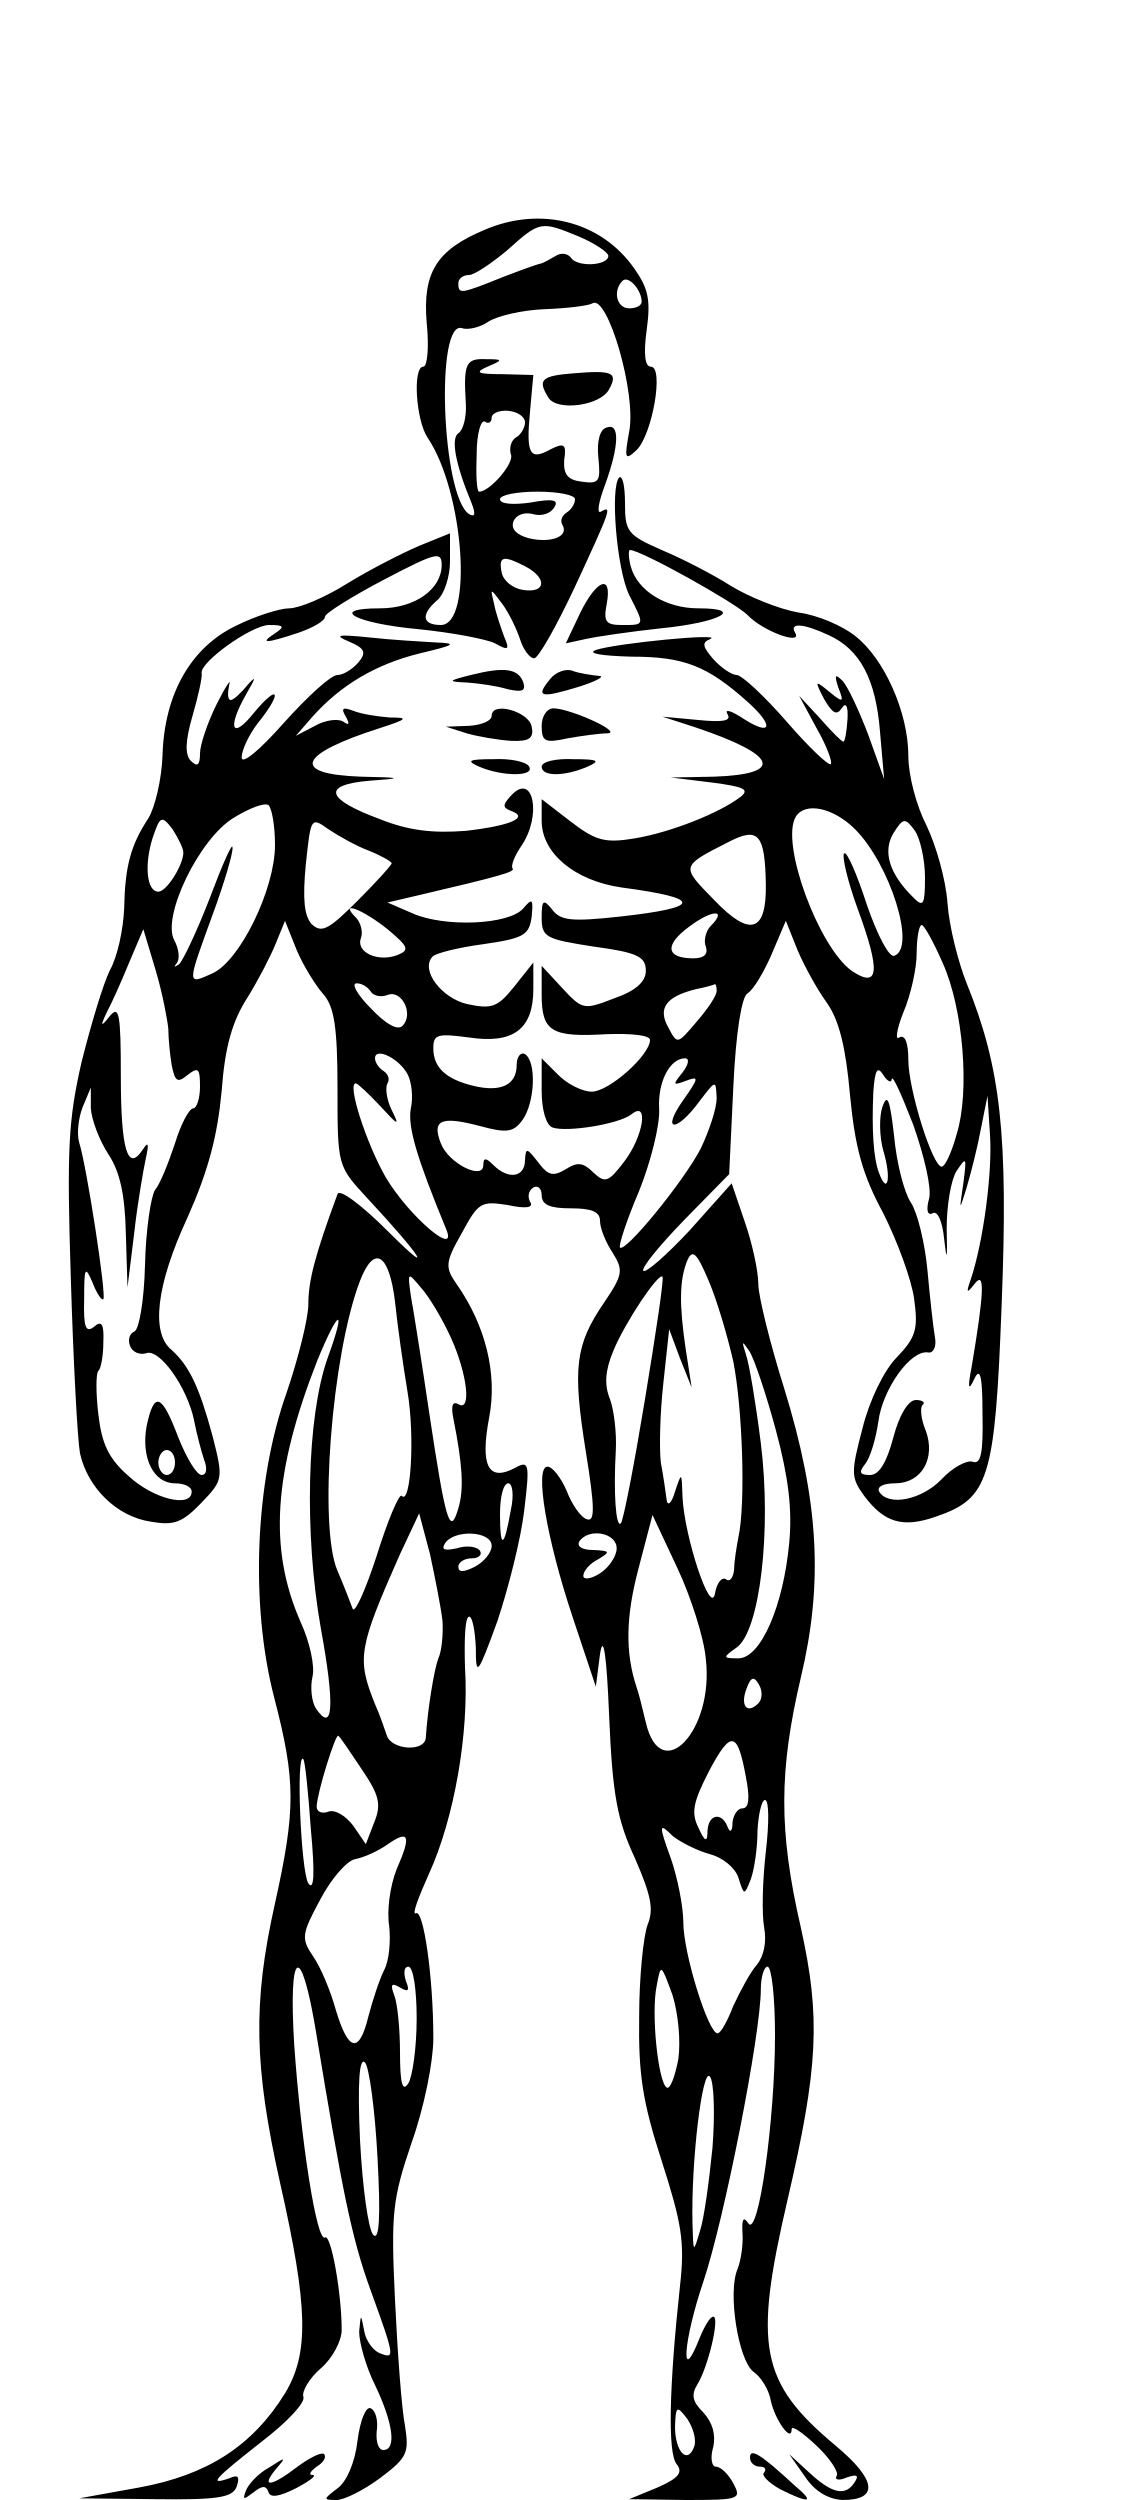
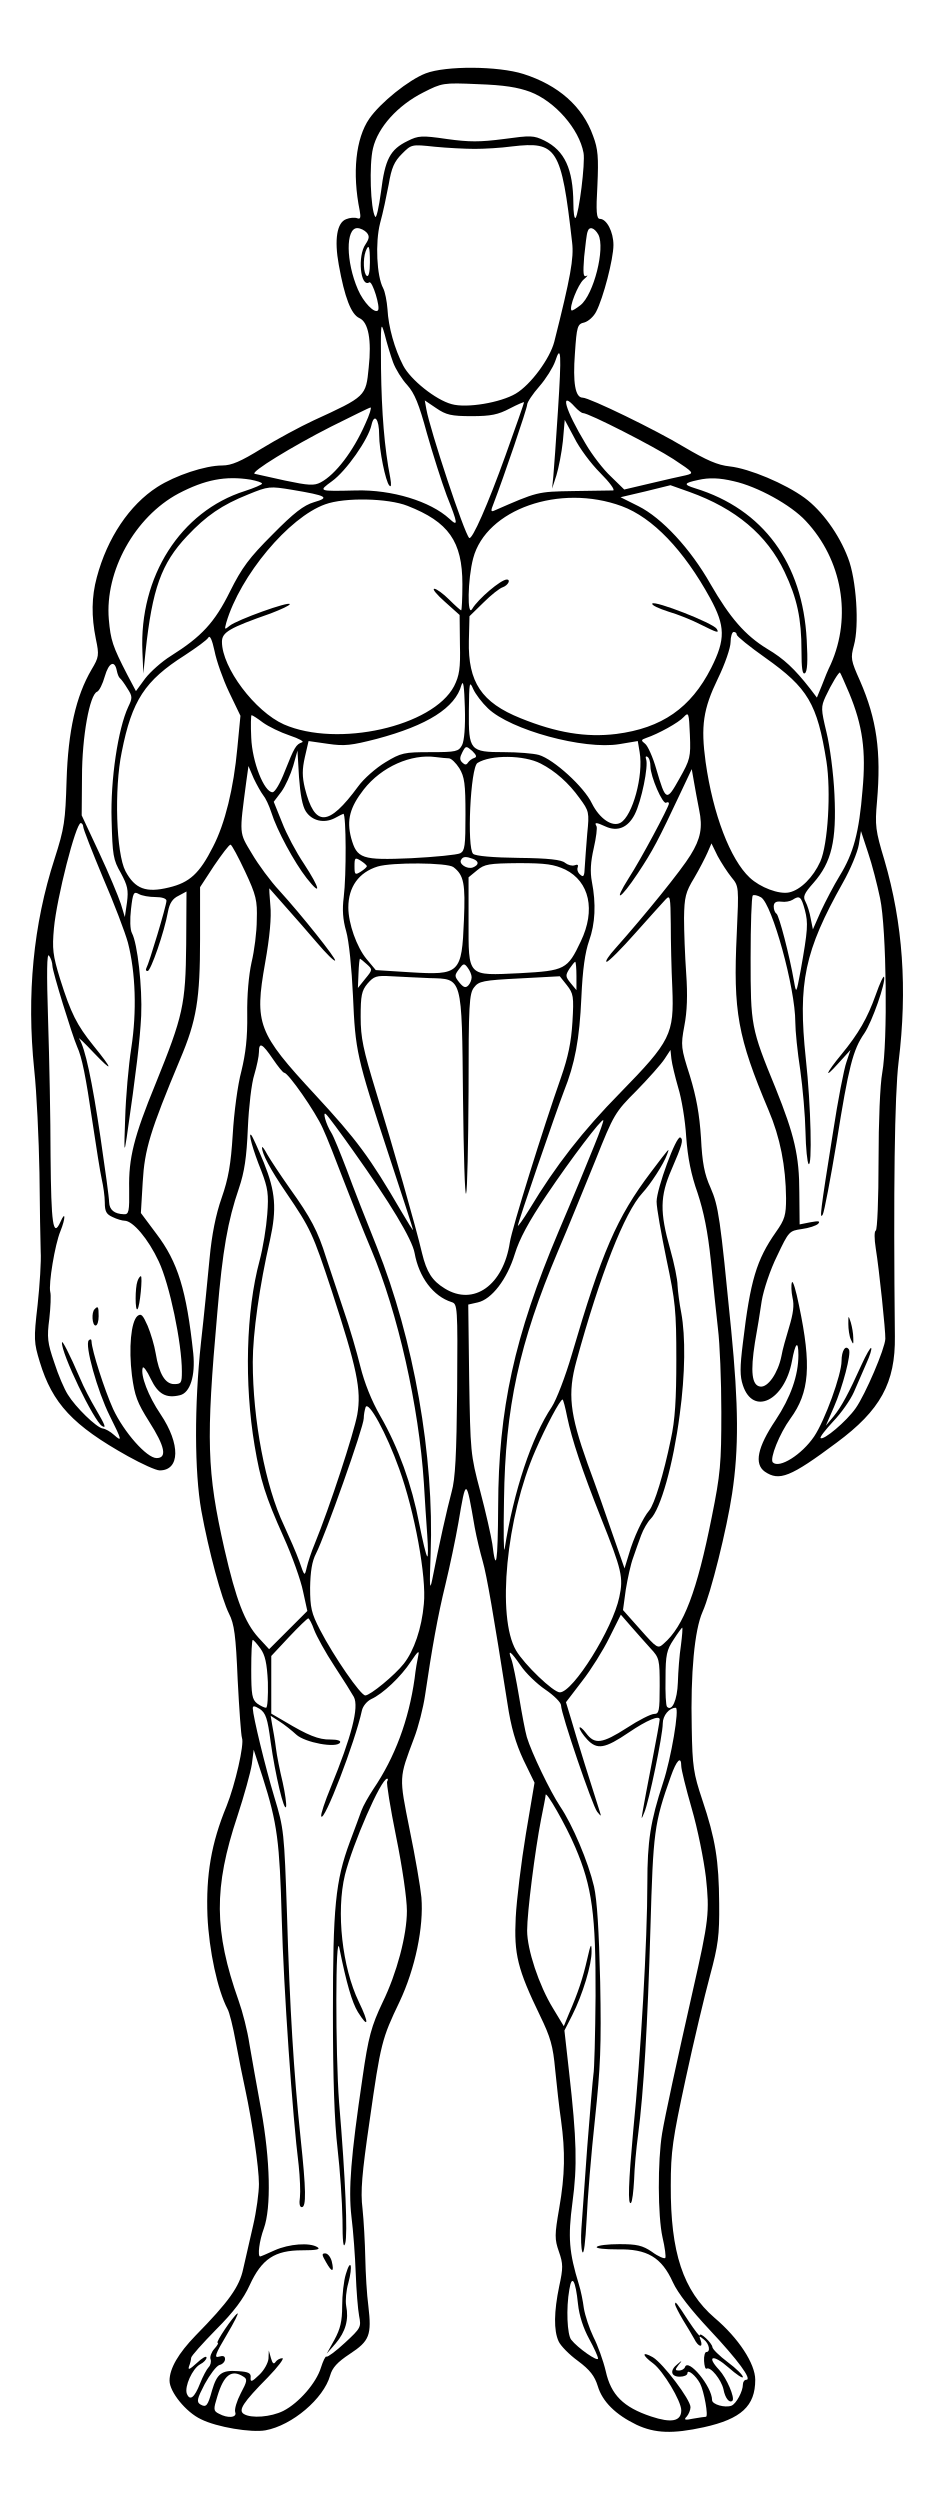
- <svg xmlns="http://www.w3.org/2000/svg" version="1.0" width="136pt" height="300pt" viewBox="0 0 136 300" preserveAspectRatio="xMidYMid meet">
-   <g transform="translate(0,300) scale(0.1,-0.1)" fill="#000000" stroke="none">
-     <path d="M581 2724 c-57 -24 -74 -51 -69 -111 3 -29 1 -53 -4 -53 -13 0 -9 -64 5 -85 44 -65 55 -225 16 -225 -23 0 -24 13 -4 30 8 7 15 28 15 46 l0 34 -37 -15 c-21 -9 -60 -29 -86 -45 -27 -17 -58 -30 -70 -30 -11 0 -40 -9 -64 -21 -54 -26 -86 -82 -88 -156 -1 -28 -9 -62 -17 -75 -21 -32 -28 -57 -29 -108 -1 -25 -8 -58 -17 -74 -8 -16 -23 -66 -34 -110 -16 -70 -18 -104 -13 -261 3 -99 8 -193 11 -209 9 -41 44 -76 85 -82 28 -5 38 -1 61 23 26 27 26 29 13 80 -16 59 -28 84 -49 103 -25 20 -19 77 19 159 25 56 36 98 41 152 4 54 13 84 31 112 13 21 28 50 34 65 l11 27 14 -35 c8 -19 23 -43 32 -53 13 -15 17 -39 17 -113 0 -93 0 -93 35 -131 67 -72 83 -98 26 -41 -33 33 -59 52 -61 45 -27 -73 -35 -104 -35 -132 0 -17 -12 -65 -26 -106 -38 -107 -44 -254 -15 -366 26 -100 26 -134 1 -247 -27 -120 -25 -196 6 -335 34 -150 35 -205 6 -253 -39 -63 -93 -98 -175 -113 l-72 -13 91 -1 c76 -1 93 2 98 15 4 12 2 15 -9 10 -26 -9 -17 0 39 44 30 23 53 47 50 54 -2 6 7 22 21 34 14 12 25 33 25 46 0 45 -13 116 -20 111 -10 -6 -29 117 -37 232 -7 115 8 124 26 16 32 -194 43 -249 66 -312 29 -80 29 -82 11 -75 -8 3 -17 15 -19 27 -4 21 -4 21 -6 -1 0 -13 8 -42 19 -64 22 -46 26 -78 10 -78 -6 0 -9 10 -8 22 2 13 -1 25 -7 28 -6 3 -13 -15 -16 -39 -3 -26 -13 -49 -24 -57 -17 -13 -18 -14 -1 -14 9 0 33 12 53 27 32 24 34 30 29 62 -4 20 -9 88 -12 151 -5 105 -3 121 20 189 15 42 26 97 26 125 0 75 -12 156 -21 150 -5 -2 3 19 16 48 30 66 48 168 43 247 -1 34 0 61 5 61 4 0 7 -17 8 -37 0 -36 2 -34 26 32 13 39 28 98 32 132 7 58 6 61 -12 51 -31 -16 -41 3 -30 61 10 52 -4 110 -39 160 -14 20 -14 26 6 61 20 37 23 39 55 34 23 -5 32 -3 27 4 -3 6 -2 13 4 17 5 3 10 -1 10 -9 0 -12 10 -16 35 -16 25 0 35 -4 35 -15 0 -9 7 -26 15 -38 13 -21 13 -26 -10 -60 -35 -51 -38 -79 -22 -179 11 -68 11 -85 1 -81 -7 2 -18 18 -24 34 -7 16 -17 29 -23 29 -16 0 -1 -87 30 -180 l28 -84 5 39 c4 26 8 -1 11 -75 4 -95 10 -125 31 -170 19 -44 23 -61 15 -80 -5 -14 -10 -63 -10 -110 -1 -69 4 -102 27 -173 24 -75 28 -97 22 -150 -13 -120 -15 -201 -4 -214 8 -10 2 -17 -23 -28 l-34 -14 68 -1 c65 0 67 1 57 20 -6 11 -15 20 -21 20 -5 0 -7 11 -3 24 3 15 -1 29 -12 41 -13 13 -15 21 -7 34 13 21 27 81 19 81 -4 0 -11 -12 -17 -27 -23 -58 -19 -2 5 69 25 74 69 297 69 351 0 15 4 27 8 27 5 0 9 -37 9 -82 0 -103 -20 -244 -32 -226 -6 9 -8 5 -7 -12 1 -14 -2 -33 -6 -43 -12 -28 1 -109 19 -123 9 -6 19 -22 21 -35 5 -23 25 -51 25 -34 0 5 13 -4 30 -20 16 -15 27 -32 24 -36 -3 -5 3 -6 12 -2 12 4 15 3 10 -5 -11 -18 -27 -15 -55 11 l-24 22 19 -27 c12 -18 28 -27 45 -28 44 0 41 24 -8 65 -91 76 -99 119 -58 295 37 159 40 219 16 327 -27 117 -26 189 0 300 27 113 22 211 -20 347 -17 54 -31 111 -31 125 0 15 -7 48 -16 74 l-16 47 -50 -56 c-28 -30 -53 -52 -56 -49 -3 3 19 30 49 61 l54 55 5 105 c3 65 10 108 17 112 7 4 20 26 29 47 l17 40 14 -35 c8 -19 24 -48 35 -63 15 -21 23 -54 28 -111 6 -63 15 -96 40 -142 17 -34 34 -80 37 -103 5 -36 2 -46 -21 -70 -15 -15 -33 -52 -41 -85 -14 -53 -14 -59 2 -81 24 -32 46 -39 86 -25 64 22 71 44 79 255 8 203 -1 284 -42 385 -10 25 -21 68 -23 96 -2 29 -14 70 -25 93 -12 23 -22 60 -22 84 0 52 -29 117 -64 144 -15 12 -45 25 -68 28 -23 4 -60 19 -81 32 -22 14 -59 33 -83 43 -41 18 -44 22 -44 56 0 21 -3 34 -7 31 -11 -12 -3 -110 12 -141 19 -37 19 -36 -9 -36 -19 0 -22 4 -18 25 7 37 -12 30 -32 -11 l-17 -36 23 5 c13 3 54 9 91 13 71 7 102 24 45 24 -39 0 -73 21 -81 50 -3 11 -3 20 -1 20 13 0 126 -63 141 -78 19 -20 67 -37 57 -21 -7 12 10 11 40 -3 38 -17 57 -53 62 -116 l5 -57 -19 53 c-11 29 -25 59 -31 65 -9 9 -10 7 -5 -8 7 -18 6 -19 -11 -5 -17 14 -18 14 -6 -9 10 -17 15 -20 21 -11 5 8 8 3 7 -13 -1 -15 -3 -27 -5 -27 -2 0 -14 12 -28 28 l-25 27 21 -39 c12 -21 19 -40 17 -43 -3 -2 -27 21 -53 51 -27 31 -54 56 -60 56 -6 0 -19 9 -28 19 -13 15 -14 20 -4 24 19 8 -114 -5 -137 -13 -11 -4 6 -7 43 -8 63 0 91 -11 140 -55 31 -28 28 -41 -5 -20 -15 10 -24 13 -20 6 5 -8 -5 -10 -35 -7 l-43 4 40 -13 c98 -33 107 -56 22 -59 l-52 -1 49 -6 c38 -5 46 -8 35 -17 -26 -20 -85 -43 -127 -50 -36 -6 -47 -3 -77 20 l-35 27 0 -26 c0 -39 40 -72 96 -80 98 -13 97 -24 -3 -35 -56 -6 -70 -5 -80 8 -11 14 -13 12 -13 -9 0 -24 5 -26 63 -35 52 -7 62 -12 62 -29 0 -13 -12 -24 -38 -33 -36 -14 -38 -14 -62 12 l-25 27 0 -35 c0 -44 12 -51 78 -47 28 1 52 -1 52 -7 0 -18 -49 -62 -70 -62 -11 0 -29 9 -40 20 l-20 20 0 -39 c0 -22 5 -41 13 -44 17 -6 80 4 95 16 21 17 14 -27 -9 -57 -19 -25 -23 -26 -37 -13 -12 12 -19 13 -33 4 -15 -9 -21 -8 -33 8 -14 18 -15 18 -16 3 0 -21 -20 -24 -38 -6 -9 9 -12 9 -12 0 0 -19 -42 2 -51 26 -11 28 0 33 46 21 33 -9 41 -8 52 7 15 21 17 70 3 79 -5 3 -10 -3 -10 -13 0 -24 -19 -33 -52 -25 -33 8 -48 22 -48 45 0 17 5 18 43 13 53 -8 77 10 77 58 l0 32 -23 -29 c-20 -25 -27 -27 -56 -21 -31 7 -57 41 -42 57 3 4 31 11 61 15 49 7 55 11 58 33 2 21 1 23 -10 10 -17 -20 -95 -23 -133 -6 l-30 13 30 7 c107 25 124 30 120 34 -2 3 2 14 10 26 26 37 15 91 -12 61 -10 -11 -10 -14 0 -18 23 -8 -1 -18 -54 -24 -39 -3 -68 0 -103 14 -65 24 -70 41 -14 46 42 3 42 4 -9 5 -85 3 -75 27 22 58 34 11 36 13 13 13 -14 1 -34 4 -44 8 -13 5 -15 3 -9 -7 5 -9 4 -11 -3 -6 -6 4 -22 2 -34 -5 l-23 -12 20 23 c34 38 76 63 129 76 42 10 45 12 20 13 -17 1 -53 3 -80 6 -39 4 -44 3 -25 -5 19 -8 21 -13 11 -25 -7 -8 -18 -15 -25 -15 -8 0 -36 -26 -64 -57 -30 -34 -51 -51 -51 -42 0 9 9 28 20 42 29 36 25 48 -5 12 -27 -34 -33 -19 -9 23 11 19 12 22 1 10 -8 -10 -17 -18 -20 -18 -4 0 -4 8 -2 18 3 9 -4 -1 -15 -23 -11 -22 -20 -49 -20 -59 0 -14 -3 -17 -11 -9 -7 7 -7 23 2 54 7 24 12 47 11 51 -3 13 60 58 81 58 18 0 19 -2 7 -10 -20 -13 -10 -12 29 1 17 6 31 14 31 19 0 4 32 24 70 44 63 33 70 35 70 18 0 -29 -32 -52 -74 -52 -63 0 -30 -18 46 -25 40 -4 82 -12 92 -17 16 -9 18 -8 11 8 -4 11 -10 28 -12 39 -5 20 -5 20 10 0 8 -11 17 -30 21 -42 4 -13 12 -23 17 -23 5 0 27 39 49 86 43 93 45 98 31 90 -5 -3 -3 11 5 32 17 47 18 75 2 69 -8 -2 -12 -16 -10 -36 3 -29 1 -32 -20 -29 -17 2 -22 9 -21 26 3 19 0 21 -16 13 -25 -14 -30 -7 -25 45 l4 44 -37 1 c-30 0 -34 2 -18 9 19 8 19 9 -2 9 -24 1 -27 -5 -24 -53 1 -16 -3 -32 -9 -36 -9 -6 -4 -36 16 -84 5 -13 4 -17 -3 -13 -33 21 -41 236 -8 223 7 -2 21 1 31 8 11 7 41 14 68 15 26 1 52 4 57 7 18 11 53 -108 44 -154 -6 -33 -5 -35 9 -22 19 19 33 100 17 100 -7 0 -9 15 -5 44 5 36 2 50 -15 74 -40 57 -113 75 -180 46z m114 -8 c19 -8 35 -19 35 -23 0 -12 -38 -14 -45 -2 -4 5 -12 6 -18 2 -7 -4 -14 -8 -17 -9 -6 -1 -36 -12 -68 -25 -29 -11 -32 -11 -32 1 0 6 6 10 13 10 6 0 27 14 46 30 39 35 40 35 86 16z m75 -78 c0 -5 -7 -8 -15 -8 -15 0 -20 21 -8 33 7 7 23 -11 23 -25z m-140 -145 c0 -6 -5 -15 -11 -18 -6 -4 -8 -13 -6 -20 5 -10 -25 -45 -38 -45 -3 0 -4 20 -3 45 0 24 5 42 10 39 4 -3 8 -1 8 5 0 5 9 9 20 8 11 -1 20 -7 20 -14z m60 -92 c0 -6 -5 -13 -10 -16 -6 -4 -8 -10 -5 -15 8 -14 -14 -22 -40 -16 -15 4 -22 11 -19 20 3 8 13 12 24 9 10 -3 21 1 25 8 6 9 -1 11 -28 6 -21 -3 -37 -2 -37 4 0 5 20 9 45 9 25 0 45 -4 45 -9z m-59 -81 c26 -14 24 -32 -3 -28 -13 2 -24 11 -26 21 -4 20 2 21 29 7z m-301 -334 c0 -53 -42 -139 -75 -154 -31 -14 -31 -15 0 70 14 38 25 75 24 81 0 7 -12 -20 -27 -60 -15 -39 -32 -75 -37 -80 -6 -4 -7 -4 -3 1 4 5 3 17 -3 28 -15 28 30 122 72 147 18 11 36 18 41 15 4 -3 8 -24 8 -48z m696 19 c42 -42 74 -143 47 -152 -6 -2 -20 24 -33 62 -12 37 -24 64 -27 61 -3 -3 4 -33 16 -66 28 -76 26 -97 -7 -75 -40 29 -86 154 -67 185 11 18 45 11 71 -15z m-806 -28 c0 -15 -20 -47 -30 -47 -14 0 -17 32 -7 64 9 27 11 28 24 11 7 -11 13 -23 13 -28z m223 2 c15 -6 27 -13 27 -15 0 -2 -18 -22 -41 -45 -35 -35 -43 -39 -55 -28 -9 10 -11 30 -7 72 6 56 6 57 27 42 12 -8 33 -20 49 -26z m667 -32 c0 -32 -2 -36 -13 -25 -30 29 -38 56 -25 78 12 19 14 19 26 3 6 -9 12 -34 12 -56z m-191 -8 c1 -58 -19 -64 -62 -19 -40 41 -41 40 18 70 35 18 43 9 44 -51z m-454 -54 c25 -21 27 -25 12 -31 -23 -9 -50 3 -44 20 3 7 0 19 -6 25 -21 21 8 10 38 -14z m388 4 c-6 -6 -9 -18 -6 -25 3 -9 -2 -14 -15 -14 -33 0 -35 16 -5 38 28 21 46 21 26 1z m278 -44 c25 -55 33 -155 17 -206 -6 -22 -14 -39 -18 -39 -11 0 -40 93 -40 128 0 21 -4 31 -11 27 -5 -4 -3 10 5 30 9 21 16 53 16 71 0 19 3 34 6 34 3 0 14 -20 25 -45z m-929 -80 c0 -11 2 -31 4 -43 4 -20 7 -22 19 -12 13 10 15 8 15 -14 0 -14 -4 -26 -8 -26 -5 0 -15 -19 -22 -42 -8 -24 -18 -49 -24 -56 -5 -8 -11 -48 -12 -90 -1 -42 -7 -78 -13 -80 -5 -2 -8 -9 -5 -17 3 -8 12 -11 19 -9 16 7 50 -41 58 -81 3 -16 9 -38 12 -47 4 -10 3 -18 -3 -18 -6 0 -18 20 -28 45 -20 53 -29 56 -38 14 -7 -38 8 -69 34 -69 11 0 20 -4 20 -10 0 -20 -46 -9 -76 19 -24 21 -32 39 -36 74 -3 25 -3 49 0 52 3 2 6 18 6 34 1 22 -2 27 -11 19 -10 -8 -13 -1 -12 33 0 38 1 41 10 20 5 -13 11 -22 13 -20 4 4 -20 160 -29 188 -3 10 -1 29 4 42 l10 24 0 -25 c1 -14 10 -38 21 -55 14 -21 20 -49 21 -95 l2 -65 8 65 c4 36 11 76 14 90 4 18 3 21 -4 10 -18 -27 -26 1 -26 89 0 74 -2 85 -13 72 -11 -14 -12 -13 -4 4 6 11 18 38 27 60 l17 40 15 -50 c8 -27 14 -59 15 -70z m243 45 c3 -5 12 -7 20 -4 17 7 32 -23 18 -37 -6 -6 -20 2 -38 21 -16 16 -24 30 -17 30 6 0 13 -4 17 -10z m415 1 c0 -6 -11 -22 -24 -37 -23 -27 -23 -28 -34 -7 -13 23 -3 37 33 46 11 2 21 5 23 6 1 0 2 -3 2 -8z m-371 -100 c5 -9 7 -28 4 -41 -4 -22 7 -59 42 -144 16 -37 -44 14 -72 61 -23 40 -47 113 -36 113 2 0 15 -12 29 -27 22 -24 24 -25 14 -5 -6 12 -8 27 -5 32 3 5 1 11 -5 15 -5 3 -10 10 -10 15 0 14 29 0 39 -19z m330 2 c-12 -15 -12 -16 4 -10 16 6 16 4 -3 -23 -27 -38 -9 -40 19 -2 20 26 20 27 21 4 0 -12 -9 -39 -19 -60 -20 -39 -91 -126 -97 -119 -2 2 8 33 23 68 14 35 25 79 24 98 -2 33 13 61 31 61 6 0 4 -8 -3 -17z m251 -8 c1 6 12 -19 26 -55 13 -37 22 -75 19 -88 -4 -14 -2 -21 4 -18 6 4 12 -10 14 -31 3 -28 4 -25 3 12 0 28 5 59 12 70 12 18 12 16 8 -15 -5 -34 -5 -34 4 -5 5 17 13 48 17 70 l8 40 3 -47 c3 -45 -8 -128 -23 -173 -6 -17 -5 -18 5 -5 12 15 11 -11 -4 -100 -5 -26 -4 -30 3 -15 7 15 10 5 10 -42 1 -47 -2 -61 -12 -57 -7 2 -24 -7 -37 -21 -24 -25 -64 -33 -75 -15 -3 6 5 10 19 10 32 0 49 30 37 63 -6 14 -7 28 -4 31 4 3 0 6 -8 6 -9 0 -20 -18 -27 -45 -8 -30 -17 -45 -28 -45 -12 0 -14 3 -6 13 6 7 13 30 16 51 5 39 39 87 60 83 6 -1 10 7 8 18 -2 11 -6 47 -9 80 -3 33 -12 70 -20 82 -8 12 -17 47 -20 79 -5 44 -8 53 -14 36 -4 -11 -4 -35 1 -53 10 -33 5 -54 -5 -27 -7 18 -9 52 -7 98 2 27 5 31 12 20 5 -8 10 -10 10 -5z m-190 -339 c11 -56 15 -171 6 -211 -2 -11 -5 -28 -5 -38 -1 -10 -5 -16 -10 -12 -5 3 -11 -5 -13 -17 -5 -29 -37 69 -39 116 -1 30 -1 30 -9 6 -4 -14 -9 -18 -10 -10 -1 8 -4 29 -7 45 -2 17 -1 59 3 95 l7 65 13 -35 14 -35 -7 45 c-8 54 -8 84 2 108 6 13 11 9 25 -24 10 -23 23 -67 30 -98z m-406 72 c3 -29 10 -78 15 -108 9 -53 4 -137 -7 -125 -3 3 -17 -30 -30 -72 -14 -43 -27 -71 -29 -63 -3 8 -11 29 -18 45 -23 53 -7 259 27 348 17 44 35 33 42 -25z m67 -43 c20 -44 25 -90 9 -80 -7 4 -9 -2 -6 -17 11 -55 13 -85 6 -108 -10 -34 -15 -18 -35 115 -9 61 -19 124 -22 140 -4 29 -4 29 12 10 10 -11 26 -38 36 -60z m233 -74 c-13 -79 -26 -146 -29 -149 -6 -6 -9 37 -6 88 1 20 -2 47 -7 61 -7 17 -6 34 4 58 14 34 54 94 59 89 2 -2 -8 -68 -21 -147z m-381 49 c-25 -71 -28 -211 -8 -324 17 -93 15 -127 -6 -96 -5 8 -7 25 -4 38 3 12 -3 41 -14 65 -39 88 -33 180 20 315 26 63 35 65 12 2z m538 -86 c15 -56 20 -95 16 -136 -7 -75 -34 -138 -61 -138 -19 0 -19 1 -2 13 28 20 42 141 29 245 -6 48 -14 96 -18 107 -5 16 -5 17 4 4 6 -9 20 -51 32 -95z m-721 -39 c0 -8 -4 -15 -10 -15 -5 0 -10 7 -10 15 0 8 5 15 10 15 6 0 10 -7 10 -15z m403 -57 c-8 -46 -13 -48 -13 -5 0 21 4 37 10 37 5 0 7 -14 3 -32z m-82 -133 c1 -16 -1 -37 -5 -45 -5 -13 -13 -62 -15 -95 -1 -18 -42 -15 -47 3 -3 9 -9 26 -14 37 -22 55 -20 67 30 180 l23 49 13 -49 c6 -28 13 -63 15 -80z m316 -46 c10 -86 -54 -153 -72 -76 -4 17 -9 37 -11 42 -14 42 -13 85 2 142 l17 65 30 -64 c16 -34 32 -84 34 -109z m-257 136 c0 -8 -9 -19 -20 -25 -14 -7 -20 -7 -20 0 0 5 7 10 16 10 8 0 13 4 10 9 -3 5 -16 7 -28 3 -14 -3 -19 -2 -14 6 11 17 56 15 56 -3z m150 -3 c0 -9 -9 -23 -20 -30 -11 -7 -20 -8 -20 -3 0 6 8 15 18 20 15 9 14 10 -6 11 -13 0 -20 4 -17 10 11 17 45 11 45 -8z m170 -186 c-14 -14 -22 -2 -14 18 5 14 9 15 15 4 4 -7 4 -17 -1 -22z m-476 -79 c21 -31 24 -42 15 -64 l-10 -26 -15 22 c-9 12 -22 20 -30 17 -8 -3 -14 0 -14 6 0 15 23 89 26 85 2 -1 14 -19 28 -40z m461 -9 c5 -25 4 -38 -4 -38 -6 0 -11 -8 -12 -17 0 -11 -3 -13 -6 -5 -7 18 -23 15 -24 -5 0 -14 -3 -14 -11 4 -9 18 -6 31 13 68 26 49 34 48 44 -7z m-522 -63 c5 -53 4 -75 -3 -65 -9 14 -15 159 -6 149 2 -2 6 -40 9 -84z m546 -27 c-4 -35 -5 -75 -2 -91 3 -17 0 -34 -9 -45 -8 -9 -20 -32 -28 -49 -7 -18 -15 -33 -19 -33 -11 0 -41 96 -41 133 0 19 -7 54 -15 77 -15 41 -14 43 2 27 10 -8 30 -18 45 -22 15 -4 30 -16 34 -28 7 -22 7 -22 15 -2 4 11 8 37 8 58 1 20 5 37 9 37 5 0 5 -28 1 -62z m-443 -21 c-8 -20 -12 -50 -9 -68 2 -18 0 -42 -6 -53 -6 -12 -14 -37 -19 -56 -11 -45 -24 -42 -39 8 -6 22 -18 51 -27 64 -15 22 -14 27 8 68 13 25 32 47 42 49 11 2 28 10 38 17 27 19 30 12 12 -29z m24 -179 c0 -35 -5 -70 -10 -78 -7 -11 -10 0 -10 37 0 28 -3 59 -7 69 -5 13 -3 15 7 9 10 -6 12 -4 7 8 -3 10 -2 17 3 17 6 0 10 -28 10 -62z m314 -49 c-4 -21 -10 -37 -14 -34 -10 6 -19 88 -12 122 5 27 5 27 19 -11 7 -23 10 -55 7 -77z m-361 -118 c4 -73 2 -100 -5 -93 -6 6 -13 57 -16 114 -3 68 -1 100 6 93 5 -5 12 -57 15 -114z m402 12 c-4 -40 -10 -85 -15 -100 -8 -27 -8 -27 -9 8 -2 74 12 190 21 177 5 -7 6 -46 3 -85z m-22 -359 c-8 -22 -23 -6 -23 24 1 25 2 26 15 9 7 -11 11 -25 8 -33z" />
-     <path d="M688 2552 c-39 -3 -43 -8 -30 -29 10 -17 63 -10 73 10 11 20 4 23 -43 19z" />
-     <path d="M565 2190 c-28 -7 -28 -8 -5 -9 14 -1 36 -4 49 -8 18 -4 22 -2 19 8 -6 17 -23 19 -63 9z" />
-     <path d="M660 2185 c-18 -22 -11 -23 35 -9 22 7 32 13 23 13 -9 1 -23 3 -31 6 -7 3 -20 -1 -27 -10z" />
-     <path d="M590 2141 c0 -6 -12 -11 -27 -12 l-28 -1 25 -8 c14 -4 38 -8 53 -9 22 -1 28 3 25 17 -3 18 -48 31 -48 13z" />
-     <path d="M650 2129 c0 -19 4 -21 31 -15 17 3 39 6 48 6 19 1 -45 30 -65 30 -8 0 -14 -10 -14 -21z" />
-     <path d="M575 2080 c28 -12 67 -12 60 0 -3 6 -23 10 -43 9 -30 0 -33 -2 -17 -9z" />
-     <path d="M650 2080 c0 -12 27 -12 55 0 16 7 13 9 -17 9 -21 1 -38 -3 -38 -9z" />
-     <path d="M357 40 c-31 -24 -45 -26 -26 -3 13 15 12 15 -8 2 -13 -7 -25 -20 -28 -28 -4 -11 -3 -11 9 -2 10 8 15 9 18 1 2 -8 13 -6 33 4 17 9 26 16 20 16 -5 0 -3 4 5 10 8 5 12 11 9 15 -3 3 -17 -4 -32 -15z" />
-     <path d="M900 51 c0 -6 5 -11 12 -11 6 0 8 -3 5 -7 -4 -3 5 -12 19 -20 36 -18 42 -16 18 4 -41 38 -54 46 -54 34z" />
+ <svg xmlns="http://www.w3.org/2000/svg" version="1.0" width="300pt" height="811pt" viewBox="0 0 300 811" preserveAspectRatio="xMidYMid meet">
+   <g transform="translate(0,811) scale(0.1,-0.1)" fill="#000000" stroke="none">
+     <path d="M1381 7872 c-55 -21 -147 -95 -183 -147 -44 -64 -56 -176 -31 -299 4 -22 2 -28 -8 -24 -8 3 -24 2 -36 -3 -30 -11 -39 -66 -24 -148 19 -106 40 -161 67 -173 29 -13 40 -71 30 -161 -9 -93 -9 -93 -179 -171 -43 -20 -119 -61 -168 -91 -68 -42 -98 -55 -128 -55 -55 0 -152 -32 -211 -70 -90 -58 -162 -165 -196 -293 -17 -63 -18 -126 -3 -200 11 -52 10 -59 -14 -99 -51 -87 -76 -200 -81 -359 -4 -133 -7 -155 -39 -255 -69 -213 -91 -441 -66 -684 8 -74 15 -225 17 -335 1 -110 3 -225 4 -255 2 -30 -3 -108 -10 -173 -13 -112 -12 -122 7 -185 41 -135 107 -206 286 -306 45 -25 91 -46 103 -46 66 0 68 85 3 182 -40 59 -66 127 -58 151 2 6 14 -10 26 -36 24 -50 50 -64 95 -53 33 8 50 63 43 135 -22 206 -50 297 -120 389 l-50 67 6 101 c6 105 24 165 121 397 54 127 65 196 65 391 l0 168 45 69 c26 38 49 69 54 69 4 -1 25 -40 47 -87 36 -77 40 -94 38 -157 0 -39 -8 -101 -17 -138 -9 -41 -15 -107 -14 -170 1 -75 -5 -125 -19 -183 -12 -44 -24 -136 -28 -205 -6 -97 -14 -143 -36 -206 -19 -54 -32 -120 -39 -195 -6 -63 -18 -186 -28 -274 -22 -205 -21 -420 1 -545 24 -132 66 -287 90 -335 17 -33 22 -70 28 -214 5 -96 11 -181 14 -189 8 -20 -22 -151 -50 -221 -50 -121 -67 -224 -62 -356 5 -113 33 -241 65 -302 6 -10 18 -58 27 -108 9 -49 23 -119 31 -155 22 -103 44 -251 44 -305 0 -27 -8 -88 -19 -135 -11 -47 -25 -110 -32 -140 -12 -58 -47 -107 -155 -217 -55 -57 -84 -106 -84 -146 0 -36 53 -102 102 -125 52 -26 163 -44 209 -36 87 16 189 103 210 178 7 25 23 43 64 70 64 42 71 61 60 155 -5 36 -9 107 -10 156 -1 50 -5 122 -9 160 -7 56 -2 113 23 285 36 253 40 267 97 386 51 108 79 243 71 339 -3 33 -20 132 -38 219 -35 175 -35 166 14 297 14 36 30 99 36 140 22 150 41 257 66 359 14 58 33 148 42 200 25 148 25 148 53 -15 6 -33 18 -82 26 -110 13 -45 35 -173 80 -460 12 -80 27 -130 52 -184 l36 -74 -28 -166 c-15 -91 -30 -213 -33 -271 -6 -120 6 -168 79 -319 34 -70 42 -98 49 -175 5 -50 13 -124 19 -164 14 -103 13 -176 -6 -286 -15 -86 -15 -100 -1 -140 14 -40 14 -53 1 -113 -17 -82 -18 -143 -2 -178 6 -14 34 -43 63 -64 39 -29 54 -49 64 -81 15 -51 58 -93 126 -126 60 -28 117 -30 218 -8 122 27 167 69 167 154 0 52 -54 135 -132 201 -102 88 -143 212 -142 429 0 111 6 150 48 345 26 121 62 272 79 335 27 100 31 131 30 235 -1 140 -12 209 -55 337 -28 84 -32 107 -34 233 -4 178 9 317 35 376 27 60 79 270 96 384 22 146 21 285 -3 530 -36 367 -41 402 -67 462 -20 44 -27 81 -31 162 -5 77 -15 132 -36 201 -29 91 -30 97 -18 162 9 46 11 100 6 170 -4 57 -7 138 -7 180 1 68 5 84 33 130 17 29 36 66 43 82 l13 30 20 -41 c12 -22 32 -53 45 -69 24 -29 24 -30 17 -184 -12 -251 3 -334 103 -571 38 -89 56 -182 57 -286 0 -55 -4 -69 -33 -110 -63 -90 -83 -157 -107 -359 -10 -80 -10 -108 0 -138 33 -100 135 -50 159 78 11 61 21 70 21 20 0 -66 -25 -137 -74 -211 -59 -88 -70 -142 -35 -167 47 -32 83 -18 233 94 142 105 191 194 189 345 -5 475 -1 782 12 890 29 237 14 450 -46 655 -29 96 -31 112 -24 190 14 162 -1 267 -55 391 -30 67 -31 74 -20 115 18 64 8 215 -19 284 -29 77 -85 154 -141 195 -63 46 -179 95 -243 102 -39 4 -75 20 -148 63 -91 55 -307 160 -329 160 -24 0 -32 49 -25 143 6 89 8 96 31 101 13 4 30 19 38 35 23 44 56 171 56 216 0 43 -22 85 -44 85 -11 0 -13 23 -8 109 4 90 2 118 -14 160 -34 96 -113 165 -226 201 -82 26 -252 27 -317 2z m339 -60 c81 -31 159 -121 173 -198 6 -32 -15 -199 -26 -211 -4 -3 -7 18 -7 48 -1 111 -28 170 -94 203 -35 17 -44 17 -132 5 -77 -10 -112 -10 -184 0 -82 12 -93 11 -127 -6 -58 -28 -74 -60 -87 -165 -7 -51 -15 -88 -19 -81 -15 24 -20 169 -7 222 16 68 80 139 163 181 61 31 64 32 177 27 86 -3 129 -10 170 -25z m-180 -185 c30 0 85 3 121 8 146 17 160 -4 195 -312 6 -50 -5 -112 -58 -322 -14 -54 -76 -139 -125 -168 -49 -29 -159 -48 -208 -34 -52 14 -133 79 -157 125 -28 54 -48 125 -51 183 -2 26 -8 57 -14 68 -21 39 -26 148 -10 211 9 32 21 89 28 126 9 54 18 74 43 99 31 31 31 31 106 23 41 -4 100 -7 130 -7z m-350 -272 c9 -11 8 -19 -4 -37 -27 -38 -17 -142 12 -124 10 6 37 -82 28 -91 -11 -11 -47 26 -65 68 -39 90 -40 199 -2 199 10 0 24 -7 31 -15z m751 -6 c23 -44 -15 -195 -58 -229 -14 -11 -27 -19 -29 -17 -9 9 21 84 39 100 12 10 16 16 9 12 -10 -5 -11 8 -7 62 4 37 8 74 11 81 5 19 22 14 35 -9z m-741 -90 c0 -31 -4 -48 -10 -44 -11 7 -13 54 -4 79 10 27 14 18 14 -35z m75 -324 c8 -22 29 -56 46 -74 24 -27 38 -61 64 -157 19 -67 48 -158 64 -201 37 -93 38 -103 9 -76 -62 57 -187 95 -303 92 -124 -3 -123 -3 -78 30 46 33 118 136 128 182 9 40 25 20 25 -32 0 -49 21 -152 33 -164 6 -7 7 2 3 25 -19 97 -28 210 -30 355 -1 149 -1 156 12 110 7 -28 19 -68 27 -90z m535 -157 c-6 -95 -13 -191 -15 -213 l-4 -40 14 43 c7 23 17 73 21 111 l6 69 31 -58 c16 -33 54 -84 84 -114 31 -31 49 -56 42 -57 -8 0 -66 -1 -129 -2 -118 -2 -116 -2 -258 -64 -10 -4 -10 1 -1 23 33 86 109 309 109 321 0 8 18 35 40 60 21 24 44 61 51 81 19 58 21 25 9 -160z m-280 -18 c63 0 86 5 124 25 25 13 46 22 46 20 0 -3 -27 -80 -60 -172 -57 -159 -109 -277 -118 -268 -16 15 -127 350 -139 418 l-5 28 37 -25 c32 -22 49 -26 115 -26z m335 30 c10 -11 22 -20 26 -20 19 0 230 -108 293 -149 68 -45 69 -46 40 -53 -16 -3 -67 -15 -114 -26 l-85 -20 -43 42 c-24 22 -61 70 -82 106 -67 111 -85 176 -35 120z m-680 -55 c-39 -89 -97 -165 -145 -190 -21 -11 -39 -10 -115 6 -49 11 -94 21 -99 22 -15 5 122 89 248 153 67 33 124 62 128 62 4 1 -3 -23 -17 -53z m-372 -181 c20 -4 37 -9 37 -13 0 -3 -25 -14 -56 -24 -208 -66 -343 -277 -332 -522 l3 -70 7 70 c22 205 51 287 135 376 62 66 113 101 198 135 66 27 70 27 143 15 113 -19 123 -25 71 -40 -34 -10 -66 -35 -135 -105 -76 -76 -99 -107 -138 -185 -50 -101 -92 -146 -192 -209 -29 -18 -66 -51 -83 -73 l-30 -41 -28 53 c-48 93 -54 112 -60 180 -13 156 84 332 226 408 86 45 152 58 234 45z m1567 -5 c77 -17 186 -77 234 -129 118 -126 150 -310 81 -465 -8 -16 -21 -47 -29 -69 l-16 -39 -22 29 c-50 64 -85 97 -139 129 -72 44 -121 101 -184 210 -65 115 -158 215 -234 253 l-58 29 81 19 81 20 62 -22 c150 -54 251 -139 308 -259 41 -86 55 -152 55 -256 0 -57 3 -78 11 -73 8 5 10 38 6 108 -13 249 -141 424 -362 492 -39 12 -37 17 10 27 35 8 69 7 115 -4z m-363 -81 c100 -37 201 -142 287 -299 49 -90 50 -133 3 -226 -66 -130 -160 -195 -308 -214 -98 -12 -194 4 -310 51 -127 51 -171 117 -168 251 l2 80 45 44 c25 25 53 47 63 50 17 6 27 25 13 25 -19 0 -93 -63 -112 -95 -17 -30 -15 96 3 164 42 159 281 243 482 169z m-695 1 c133 -52 178 -115 178 -254 0 -47 -2 -85 -4 -85 -2 0 -20 16 -39 35 -19 19 -41 35 -48 35 -8 0 8 -19 34 -42 l48 -43 1 -95 c2 -79 -2 -102 -19 -136 -69 -131 -378 -200 -552 -124 -94 42 -201 184 -201 268 0 31 24 45 158 92 34 13 62 26 62 30 0 11 -172 -51 -195 -70 -17 -14 -17 -13 -11 10 45 153 203 342 321 384 63 23 204 20 267 -5z m1068 -418 c0 -5 42 -39 93 -75 138 -98 168 -148 198 -336 15 -97 5 -269 -20 -325 -23 -51 -64 -92 -101 -100 -33 -7 -94 16 -128 48 -63 59 -119 205 -143 375 -16 117 -8 172 40 271 23 47 41 100 41 118 0 18 5 33 10 33 6 0 10 -4 10 -9z m-1647 -186 l37 -77 -10 -104 c-12 -131 -40 -246 -79 -321 -44 -87 -76 -116 -143 -132 -74 -18 -110 -5 -141 53 -30 57 -37 267 -12 387 33 167 75 231 204 313 38 25 73 50 77 58 5 8 12 -7 20 -44 6 -31 27 -91 47 -133z m-364 69 c2 -10 6 -21 10 -24 4 -3 15 -18 24 -33 17 -26 17 -31 3 -60 -33 -71 -58 -236 -54 -367 3 -114 5 -129 30 -172 22 -41 25 -55 20 -95 l-7 -48 -13 43 c-8 24 -39 99 -70 165 l-57 122 1 125 c0 131 25 267 49 276 7 3 18 25 25 50 13 45 32 54 39 18z m2376 -73 c43 -104 55 -186 43 -314 -11 -137 -29 -205 -74 -278 -19 -31 -46 -83 -61 -115 l-26 -59 -7 35 c-3 19 -11 44 -17 55 -9 16 -5 26 26 61 59 67 75 137 68 286 -3 68 -15 159 -26 203 -18 75 -18 82 -3 115 19 41 44 82 47 78 2 -2 15 -32 30 -67z m-1256 -168 c-11 -21 -19 -23 -103 -23 -85 0 -95 -2 -146 -33 -30 -18 -70 -53 -88 -78 -97 -132 -141 -133 -173 -6 -9 38 -9 61 0 101 l12 52 63 -9 c54 -8 76 -5 158 16 165 44 255 101 275 175 6 18 9 -5 11 -73 2 -64 -2 -108 -9 -122z m84 119 c73 -70 311 -135 426 -116 l60 10 6 -36 c13 -76 -23 -207 -62 -229 -27 -15 -68 13 -93 63 -25 53 -124 143 -172 157 -18 5 -69 9 -112 9 -112 0 -116 5 -115 134 1 93 2 99 14 71 7 -16 29 -45 48 -63z m621 -228 c-42 -75 -44 -74 -75 31 -11 39 -28 76 -36 82 -14 11 -14 13 3 19 39 13 106 50 122 68 16 17 17 14 20 -58 3 -72 1 -80 -34 -142z m-1351 182 c18 -13 57 -32 87 -42 30 -10 48 -20 40 -22 -20 -7 -25 -16 -56 -94 -15 -39 -32 -68 -40 -68 -27 0 -66 98 -69 177 -2 40 -1 73 1 73 3 0 20 -11 37 -24z m685 -115 c-7 -2 -16 -9 -20 -15 -5 -8 -10 -8 -19 1 -8 8 -8 16 1 33 11 21 12 21 32 4 14 -14 16 -20 6 -23z m-546 -173 c20 -31 59 -40 94 -22 14 8 27 14 28 14 9 -1 10 -199 1 -271 -5 -39 -3 -72 8 -110 9 -31 18 -121 22 -209 8 -181 11 -196 115 -513 44 -133 80 -244 80 -247 0 -3 -17 24 -38 60 -103 177 -145 233 -280 379 -186 201 -197 229 -162 427 15 84 21 149 17 187 -3 32 -4 57 -3 55 2 -2 25 -28 52 -59 27 -30 73 -83 103 -118 29 -34 55 -60 58 -57 5 5 -109 148 -181 227 -28 30 -68 84 -89 120 -42 70 -41 59 -18 234 l7 50 17 -40 c10 -21 24 -46 31 -55 7 -8 19 -33 26 -55 18 -58 75 -163 115 -214 49 -62 44 -34 -9 47 -25 37 -57 97 -71 134 l-27 67 25 33 c13 18 30 56 38 83 l14 50 5 -86 c4 -56 11 -94 22 -111z m464 172 c8 0 23 -15 34 -32 17 -28 20 -51 20 -150 0 -102 -2 -118 -17 -126 -10 -5 -81 -12 -158 -16 -162 -7 -177 -2 -196 66 -15 58 -4 99 41 157 58 74 154 116 234 105 16 -2 35 -4 42 -4z m298 -17 c47 -24 91 -63 126 -112 31 -42 32 -46 25 -115 -3 -39 -7 -88 -8 -108 -1 -30 -4 -35 -14 -26 -8 6 -12 17 -9 24 3 8 0 11 -10 7 -8 -3 -22 1 -31 8 -11 10 -54 15 -150 16 -83 1 -140 6 -148 13 -21 18 -9 281 14 295 43 27 151 26 205 -2z m356 -9 c0 -33 40 -125 51 -118 5 3 9 2 9 -3 -1 -12 -91 -181 -130 -241 -53 -84 -28 -71 29 15 49 74 65 104 142 268 l33 70 7 -40 c4 -22 11 -63 17 -92 12 -57 5 -94 -28 -147 -29 -48 -148 -195 -244 -303 -21 -23 -34 -43 -28 -43 6 0 48 42 93 93 45 50 89 100 98 109 15 16 16 10 17 -80 0 -53 2 -146 5 -207 6 -150 -5 -172 -169 -340 -121 -123 -210 -237 -294 -377 -21 -34 -38 -58 -38 -54 0 10 124 370 149 435 36 90 51 169 57 306 4 90 12 146 25 183 20 56 23 120 9 192 -6 32 -4 64 6 108 8 35 12 67 9 72 -8 13 -1 13 29 -1 39 -18 73 -4 95 39 22 43 45 157 37 179 -3 8 -1 11 4 8 6 -3 10 -17 10 -31z m-1840 -196 c0 -7 29 -81 64 -165 36 -83 72 -178 81 -211 25 -97 29 -224 11 -341 -9 -57 -18 -160 -20 -230 -4 -107 -3 -116 5 -61 31 214 43 315 47 395 4 92 -12 235 -30 268 -6 11 -7 44 -3 78 6 53 9 58 25 49 10 -6 35 -10 54 -10 22 0 36 -5 36 -12 0 -16 -57 -205 -65 -218 -3 -6 -2 -10 4 -10 10 0 54 126 66 193 5 27 15 42 34 51 l26 14 -1 -172 c-2 -196 -10 -231 -99 -451 -71 -173 -88 -242 -86 -342 1 -73 -1 -83 -17 -82 -31 1 -47 14 -48 39 0 14 -13 108 -28 210 -27 184 -50 291 -69 320 -5 8 16 -12 47 -45 64 -67 64 -57 -1 23 -54 67 -73 105 -108 216 -24 78 -26 98 -20 165 9 98 71 341 87 341 4 0 8 -6 8 -12z m2585 -232 c21 -99 25 -467 7 -566 -7 -38 -12 -157 -12 -287 0 -122 -4 -223 -9 -225 -5 -2 -5 -26 0 -58 11 -68 32 -269 31 -293 -1 -32 -65 -181 -96 -225 -30 -43 -105 -106 -114 -97 -3 3 16 27 41 54 26 27 56 70 67 95 11 25 29 67 40 92 12 26 19 49 16 51 -2 3 -16 -21 -31 -54 -42 -93 -65 -136 -91 -168 l-25 -30 26 60 c29 66 57 174 49 187 -11 17 -24 -4 -24 -37 0 -44 -54 -193 -89 -245 -40 -59 -113 -105 -134 -84 -11 12 22 94 57 142 62 85 69 172 28 367 -10 50 -20 83 -23 75 -3 -8 -2 -31 2 -50 6 -24 2 -52 -11 -95 -10 -33 -22 -75 -25 -94 -11 -55 -44 -103 -69 -99 -27 4 -32 47 -17 143 7 39 17 99 22 135 6 36 28 102 50 146 38 80 39 81 80 87 23 3 47 11 53 17 8 9 2 10 -25 5 l-35 -7 -1 104 c0 119 -16 186 -77 338 -80 195 -81 203 -81 422 0 108 3 199 7 203 3 3 15 1 27 -6 36 -23 111 -294 111 -405 0 -28 7 -97 16 -155 8 -57 16 -148 17 -201 1 -53 6 -100 10 -104 12 -13 8 188 -9 342 -26 247 -4 349 120 570 25 44 48 100 52 124 l7 44 23 -70 c13 -38 30 -105 39 -148z m-1665 104 c0 -3 -9 -11 -20 -18 -18 -11 -20 -10 -20 18 0 28 2 29 20 18 11 -7 20 -15 20 -18z m344 24 c21 -8 20 -20 0 -28 -19 -7 -47 12 -38 25 6 11 16 11 38 3z m-63 -27 c34 -26 39 -54 34 -172 -7 -173 -13 -179 -175 -169 l-111 7 -30 36 c-32 39 -59 115 -59 167 0 67 34 114 95 133 46 14 227 13 246 -2z m363 -8 c78 -39 99 -131 50 -233 -43 -91 -51 -95 -197 -103 -173 -8 -167 -14 -167 171 l0 140 28 23 c24 20 38 22 134 23 90 0 115 -4 152 -21z m777 -131 c11 -43 10 -63 -14 -198 -14 -74 -14 -74 -21 -35 -15 87 -49 216 -57 221 -5 3 -9 13 -9 23 0 13 7 18 24 16 13 -2 29 1 37 6 23 15 28 11 40 -33z m-2441 -181 c0 -18 64 -225 80 -262 16 -35 28 -95 50 -245 12 -80 25 -163 30 -185 5 -22 10 -56 10 -76 0 -29 5 -38 25 -47 14 -7 32 -12 39 -12 27 0 77 -59 111 -132 35 -74 75 -265 75 -357 0 -37 -2 -41 -25 -41 -29 0 -49 33 -60 100 -4 25 -16 65 -26 89 -16 36 -21 41 -33 32 -21 -18 -29 -104 -18 -193 9 -67 17 -88 56 -150 51 -80 59 -118 24 -118 -32 0 -106 84 -141 159 -28 62 -69 190 -70 219 0 8 -4 9 -9 4 -14 -14 28 -165 68 -245 40 -80 41 -86 14 -62 -12 11 -28 20 -37 21 -20 3 -88 69 -113 110 -11 17 -31 63 -44 104 -22 64 -24 81 -16 142 4 37 6 77 3 87 -6 25 15 154 33 197 17 42 17 69 0 30 -24 -53 -30 -7 -32 214 0 118 -4 316 -8 440 -5 157 -4 220 3 210 6 -8 11 -23 11 -33z m1020 5 c19 -17 19 -18 -5 -47 l-24 -30 2 48 c1 26 3 47 5 47 1 0 11 -8 22 -18z m340 -42 c0 -9 -5 -21 -11 -27 -9 -9 -16 -6 -29 10 -16 20 -16 23 -1 43 14 19 17 20 28 5 7 -9 13 -23 13 -31z m340 4 l0 -46 -19 23 c-17 21 -17 25 -4 46 9 13 17 23 19 23 2 0 4 -21 4 -46z m-476 -7 c107 -3 104 9 108 -389 2 -180 6 -319 10 -310 4 9 7 159 8 332 0 282 2 317 18 337 15 20 29 23 148 29 l130 7 23 -29 c21 -27 23 -36 18 -119 -4 -66 -14 -114 -37 -180 -58 -165 -159 -489 -166 -535 -21 -139 -117 -208 -211 -150 -41 25 -59 53 -74 115 -19 82 -95 348 -149 523 -42 138 -50 175 -50 243 0 69 3 85 22 108 21 24 28 27 78 24 30 -2 86 -4 124 -6z m-509 -262 c17 -25 33 -45 37 -45 13 0 101 -126 125 -180 14 -30 44 -107 68 -170 24 -63 64 -164 89 -223 87 -206 155 -510 171 -757 3 -52 8 -129 11 -170 3 -41 3 -72 0 -69 -4 3 -15 51 -26 106 -24 127 -68 248 -126 349 -29 50 -52 109 -65 161 -11 45 -35 128 -55 185 -19 57 -44 132 -56 168 -27 87 -50 130 -118 225 -31 44 -64 94 -73 110 -9 17 -16 27 -17 23 -1 -19 27 -72 79 -148 79 -116 86 -132 147 -317 82 -252 97 -321 83 -402 -11 -60 -90 -302 -138 -419 -11 -26 -22 -60 -26 -77 -7 -30 -7 -29 -24 20 -10 28 -33 80 -50 117 -60 126 -101 342 -101 530 0 92 22 248 56 396 22 100 18 156 -20 250 -19 46 -37 86 -41 90 -11 11 5 -48 33 -117 21 -55 24 -75 19 -140 -3 -42 -14 -110 -25 -151 -44 -163 -50 -398 -16 -600 19 -112 34 -162 94 -296 28 -62 56 -141 63 -176 l14 -64 -62 -62 -62 -62 -35 38 c-44 49 -72 121 -110 287 -57 252 -60 352 -23 767 17 202 34 298 70 403 18 53 25 100 29 195 3 69 12 147 21 174 8 27 15 60 15 73 0 34 11 28 45 -22z m1315 -93 c11 -35 23 -107 26 -160 5 -68 16 -123 37 -182 20 -61 33 -124 43 -220 7 -74 18 -173 23 -220 6 -47 11 -169 11 -271 0 -168 -3 -201 -31 -340 -48 -241 -91 -355 -156 -411 -19 -17 -21 -16 -76 46 l-56 63 9 66 c6 36 16 83 24 104 7 21 19 54 26 73 7 19 21 43 30 52 33 32 74 177 95 339 18 132 19 254 5 330 -6 30 -11 70 -12 89 0 19 -11 72 -24 118 -34 120 -33 172 4 257 35 81 40 98 29 105 -13 8 -77 -167 -77 -208 0 -21 15 -104 32 -187 29 -137 32 -166 32 -325 0 -129 -4 -197 -18 -260 -23 -112 -53 -210 -70 -230 -20 -23 -51 -89 -66 -142 l-14 -46 -37 106 c-20 59 -57 164 -83 234 -58 163 -65 227 -36 333 77 281 156 482 214 545 26 28 69 94 80 125 9 24 10 25 -52 -57 -112 -148 -160 -261 -257 -592 -21 -72 -50 -147 -65 -170 -65 -97 -124 -274 -153 -461 -3 -16 -4 56 -2 160 4 299 49 507 175 806 34 79 88 213 122 296 59 148 63 155 133 225 39 40 80 86 91 103 l19 29 3 -29 c2 -17 12 -58 22 -93z m-1053 -207 c118 -166 190 -285 198 -330 14 -78 60 -140 120 -159 19 -6 20 -13 18 -283 -2 -213 -6 -291 -18 -333 -14 -52 -41 -171 -63 -285 -8 -39 -9 -20 -5 85 12 316 -55 696 -175 996 -33 82 -77 194 -97 249 -21 55 -43 109 -50 120 -18 28 -30 73 -17 60 6 -5 46 -59 89 -120z m781 19 c-17 -43 -69 -169 -116 -279 -144 -341 -195 -577 -196 -892 -1 -185 -7 -220 -19 -121 -4 26 -21 102 -39 170 -32 120 -32 129 -36 365 l-3 241 31 7 c45 10 95 75 120 157 15 49 45 105 103 191 80 119 179 249 184 243 2 -1 -11 -38 -29 -82z m-88 -881 c15 -72 48 -172 110 -328 67 -168 73 -192 59 -256 -21 -102 -150 -309 -193 -309 -21 0 -115 90 -142 136 -63 108 -32 432 63 649 34 78 80 165 88 165 2 0 9 -26 15 -57z m-545 -168 c50 -138 89 -351 80 -438 -7 -80 -32 -152 -65 -194 -29 -37 -109 -103 -125 -103 -15 0 -102 126 -147 213 -28 54 -32 72 -32 137 1 52 6 85 19 110 30 59 155 411 155 439 0 11 3 27 6 36 9 23 68 -85 109 -200z m815 -582 c29 -31 30 -36 30 -123 0 -81 -2 -90 -18 -90 -10 0 -50 -20 -88 -45 -81 -52 -105 -55 -133 -17 -11 15 -21 22 -21 17 0 -6 11 -23 25 -38 32 -34 57 -30 135 23 59 40 100 57 100 42 0 -5 -11 -67 -25 -138 -14 -71 -27 -142 -30 -159 -5 -29 -5 -29 5 -5 15 34 60 251 60 289 0 26 21 51 42 51 13 0 -15 -165 -41 -243 -41 -125 -51 -190 -51 -326 0 -184 -21 -555 -46 -805 -15 -163 -18 -243 -7 -232 4 4 8 37 10 74 1 37 7 103 13 147 18 137 31 358 40 670 9 313 12 340 66 492 19 54 34 68 34 34 0 -11 15 -72 34 -138 19 -65 39 -165 46 -223 12 -114 10 -137 -43 -370 -52 -230 -90 -406 -99 -460 -15 -91 -14 -269 1 -337 8 -34 12 -65 9 -68 -3 -3 -23 5 -43 20 -31 21 -49 25 -106 25 -37 0 -70 -4 -73 -9 -4 -5 26 -8 67 -8 96 2 143 -25 180 -107 16 -35 59 -90 119 -154 92 -98 139 -162 119 -162 -6 0 -11 -7 -11 -15 0 -23 -22 -63 -37 -69 -21 -8 -63 4 -63 18 0 44 -78 138 -88 107 -2 -6 -11 -11 -19 -11 -13 0 -14 2 -2 18 13 15 12 16 -3 3 -26 -20 -22 -41 7 -41 14 0 25 5 25 11 0 15 27 -7 41 -33 13 -25 28 -108 19 -108 -4 0 -23 -3 -41 -6 -28 -6 -32 -4 -21 7 6 7 12 21 12 30 0 25 -89 142 -122 162 -37 21 -36 7 1 -20 32 -24 91 -122 91 -152 0 -36 -32 -42 -98 -20 -90 30 -130 70 -147 147 -8 34 -26 84 -40 111 -13 27 -27 69 -31 93 -3 24 -10 58 -16 77 -32 104 -36 153 -21 266 16 118 14 204 -11 424 l-15 134 25 49 c34 67 64 166 63 208 0 29 -3 24 -14 -25 -14 -61 -29 -108 -60 -179 l-16 -39 -35 58 c-46 75 -84 191 -84 252 0 60 26 262 45 360 8 40 15 75 15 80 0 17 66 -98 96 -169 55 -128 67 -220 66 -483 -1 -126 -4 -241 -7 -255 -2 -14 -11 -119 -20 -235 -8 -115 -17 -235 -19 -265 -2 -30 -1 -64 3 -75 5 -12 10 31 14 105 3 69 15 215 27 325 18 169 21 238 17 445 -4 169 -10 265 -20 310 -19 81 -70 201 -110 260 -32 48 -93 175 -108 225 -5 17 -16 75 -25 130 -9 54 -20 109 -25 122 -13 34 -3 28 30 -20 16 -24 52 -59 80 -78 28 -19 51 -42 51 -51 0 -28 102 -326 117 -345 14 -17 14 -17 8 2 -19 58 -78 247 -92 297 l-17 56 52 68 c29 37 69 101 89 142 l37 74 33 -38 c19 -22 47 -53 63 -71z m-1091 60 c8 -21 37 -74 66 -118 29 -44 57 -89 63 -100 17 -33 -7 -127 -75 -293 -19 -46 -33 -88 -31 -94 8 -24 110 241 132 343 3 14 16 30 30 37 38 17 97 73 129 122 22 33 28 38 24 20 -3 -14 -9 -47 -12 -75 -19 -135 -64 -256 -134 -359 -15 -23 -33 -54 -39 -71 -6 -16 -22 -61 -37 -100 -47 -127 -55 -211 -55 -555 0 -215 5 -354 15 -440 8 -69 15 -172 16 -230 0 -73 3 -97 9 -77 8 27 1 208 -20 457 -12 159 -12 565 1 500 23 -114 41 -176 60 -207 35 -56 37 -37 3 33 -54 112 -74 292 -45 412 25 100 117 312 137 312 3 0 3 -4 0 -9 -3 -4 10 -85 29 -179 20 -98 35 -201 35 -241 0 -79 -33 -203 -79 -297 -36 -76 -46 -111 -65 -244 -38 -257 -46 -362 -36 -450 6 -47 12 -130 14 -185 2 -55 7 -117 11 -138 7 -36 6 -39 -46 -87 -29 -27 -56 -47 -60 -45 -3 3 -11 -14 -18 -36 -15 -49 -71 -114 -122 -140 -40 -20 -104 -25 -128 -10 -19 12 -3 37 78 119 33 34 54 62 47 62 -8 0 -18 -6 -22 -12 -6 -9 -10 -5 -15 12 l-7 25 -1 -26 c-1 -14 -14 -38 -30 -53 -24 -23 -29 -25 -28 -9 2 14 -6 19 -41 21 -53 4 -68 -8 -84 -62 -14 -51 -19 -57 -38 -46 -13 8 -11 18 14 66 17 31 38 59 48 62 10 2 18 11 18 19 0 10 -6 12 -20 8 -16 -5 -12 8 25 70 25 42 41 74 35 70 -14 -9 -72 -95 -64 -95 4 0 -1 -9 -11 -20 -9 -10 -15 -26 -12 -33 3 -8 0 -20 -6 -26 -6 -6 -19 -30 -28 -53 -18 -46 -33 -58 -43 -33 -8 23 18 81 43 95 12 6 21 16 21 22 0 7 -14 -1 -32 -18 -22 -20 -29 -24 -25 -11 4 10 7 23 7 28 0 6 37 47 81 92 58 58 89 100 109 144 39 85 81 113 170 113 46 0 61 3 50 10 -25 16 -92 11 -139 -10 -24 -11 -45 -20 -47 -20 -9 0 -3 51 12 91 24 67 21 221 -9 386 -14 76 -31 172 -38 213 -6 41 -22 104 -35 140 -80 226 -81 367 -4 598 22 67 43 143 47 169 l6 47 29 -89 c48 -151 55 -208 62 -460 6 -225 35 -641 55 -800 4 -38 6 -85 4 -103 -3 -20 -1 -32 6 -32 15 0 14 56 -4 225 -22 210 -35 419 -44 725 -9 268 -10 278 -41 380 -30 100 -69 261 -70 288 0 9 5 9 23 -2 19 -13 25 -30 35 -107 15 -107 44 -229 50 -210 2 7 -3 43 -11 79 -9 37 -19 87 -22 112 -3 25 -9 58 -12 74 l-5 30 28 -18 c16 -10 41 -30 55 -43 28 -26 131 -45 142 -26 4 6 -8 10 -31 10 -38 -1 -74 14 -149 59 l-43 25 0 94 0 93 57 61 c32 34 60 61 63 61 3 0 12 -17 19 -37z m1190 -50 c-5 -32 -9 -86 -10 -121 -2 -57 -19 -95 -35 -79 -4 3 -6 45 -5 93 0 76 4 92 26 125 14 22 27 39 28 39 2 0 0 -26 -4 -57z m-1364 -11 c15 -21 21 -47 24 -109 1 -46 -1 -83 -6 -83 -5 0 -18 6 -29 14 -16 13 -19 27 -19 110 0 53 2 96 5 96 3 0 14 -13 25 -28z m1030 -2126 c4 -39 18 -80 36 -113 16 -29 29 -58 29 -64 0 -12 -66 34 -87 61 -13 16 -17 102 -6 163 8 50 20 31 28 -47z m-1085 -236 c13 -8 12 -15 -9 -54 -13 -25 -21 -52 -18 -61 7 -18 -24 -21 -53 -5 -18 9 -18 14 -5 56 21 70 46 89 85 64z" />
+     <path d="M2116 6152 c-3 -5 21 -16 52 -26 31 -9 78 -28 105 -42 54 -27 61 -29 52 -14 -12 19 -202 93 -209 82z" />
+     <path d="M2841 4883 c-27 -76 -56 -126 -111 -193 -52 -63 -59 -84 -11 -30 l40 44 -13 -39 c-8 -22 -28 -125 -44 -230 -41 -257 -44 -283 -33 -265 5 9 25 115 45 235 39 245 53 300 90 353 25 37 70 165 64 183 -2 5 -14 -21 -27 -58z" />
+     <path d="M2752 3815 c0 -16 3 -39 8 -50 8 -18 9 -18 8 5 0 14 -4 36 -8 50 -8 24 -8 24 -8 -5z" />
+     <path d="M446 3954 c-8 -21 -8 -99 0 -91 8 8 17 107 11 107 -3 0 -8 -7 -11 -16z" />
+     <path d="M307 3863 c-11 -10 -8 -53 3 -53 6 0 10 14 10 30 0 31 -2 35 -13 23z" />
+     <path d="M201 3755 c-3 -34 103 -254 130 -271 15 -9 10 3 -21 56 -16 27 -39 71 -50 98 -35 81 -59 127 -59 117z" />
+     <path d="M2190 634 c1 -5 12 -27 25 -49 14 -22 30 -50 37 -62 13 -27 30 -31 21 -5 -6 15 -5 15 10 3 18 -14 23 -41 8 -41 -4 0 -8 -13 -7 -29 1 -16 4 -27 8 -25 13 8 48 -36 55 -67 5 -28 19 -46 29 -37 9 9 -19 74 -43 100 -43 46 -20 52 30 8 26 -23 47 -37 47 -31 0 6 -22 28 -49 48 -28 21 -50 43 -50 49 -1 13 -41 51 -41 38 0 -5 -16 16 -36 46 -41 63 -44 67 -44 54z" />
+     <path d="M1058 771 c19 -34 27 -33 18 4 -4 14 -13 25 -21 25 -12 0 -11 -5 3 -29z" />
+     <path d="M1122 733 c-7 -22 -12 -69 -12 -104 0 -49 -6 -74 -25 -109 l-25 -45 29 33 c32 38 43 77 34 122 -3 17 0 50 7 74 15 56 8 83 -8 29z" />
  </g>
</svg>
